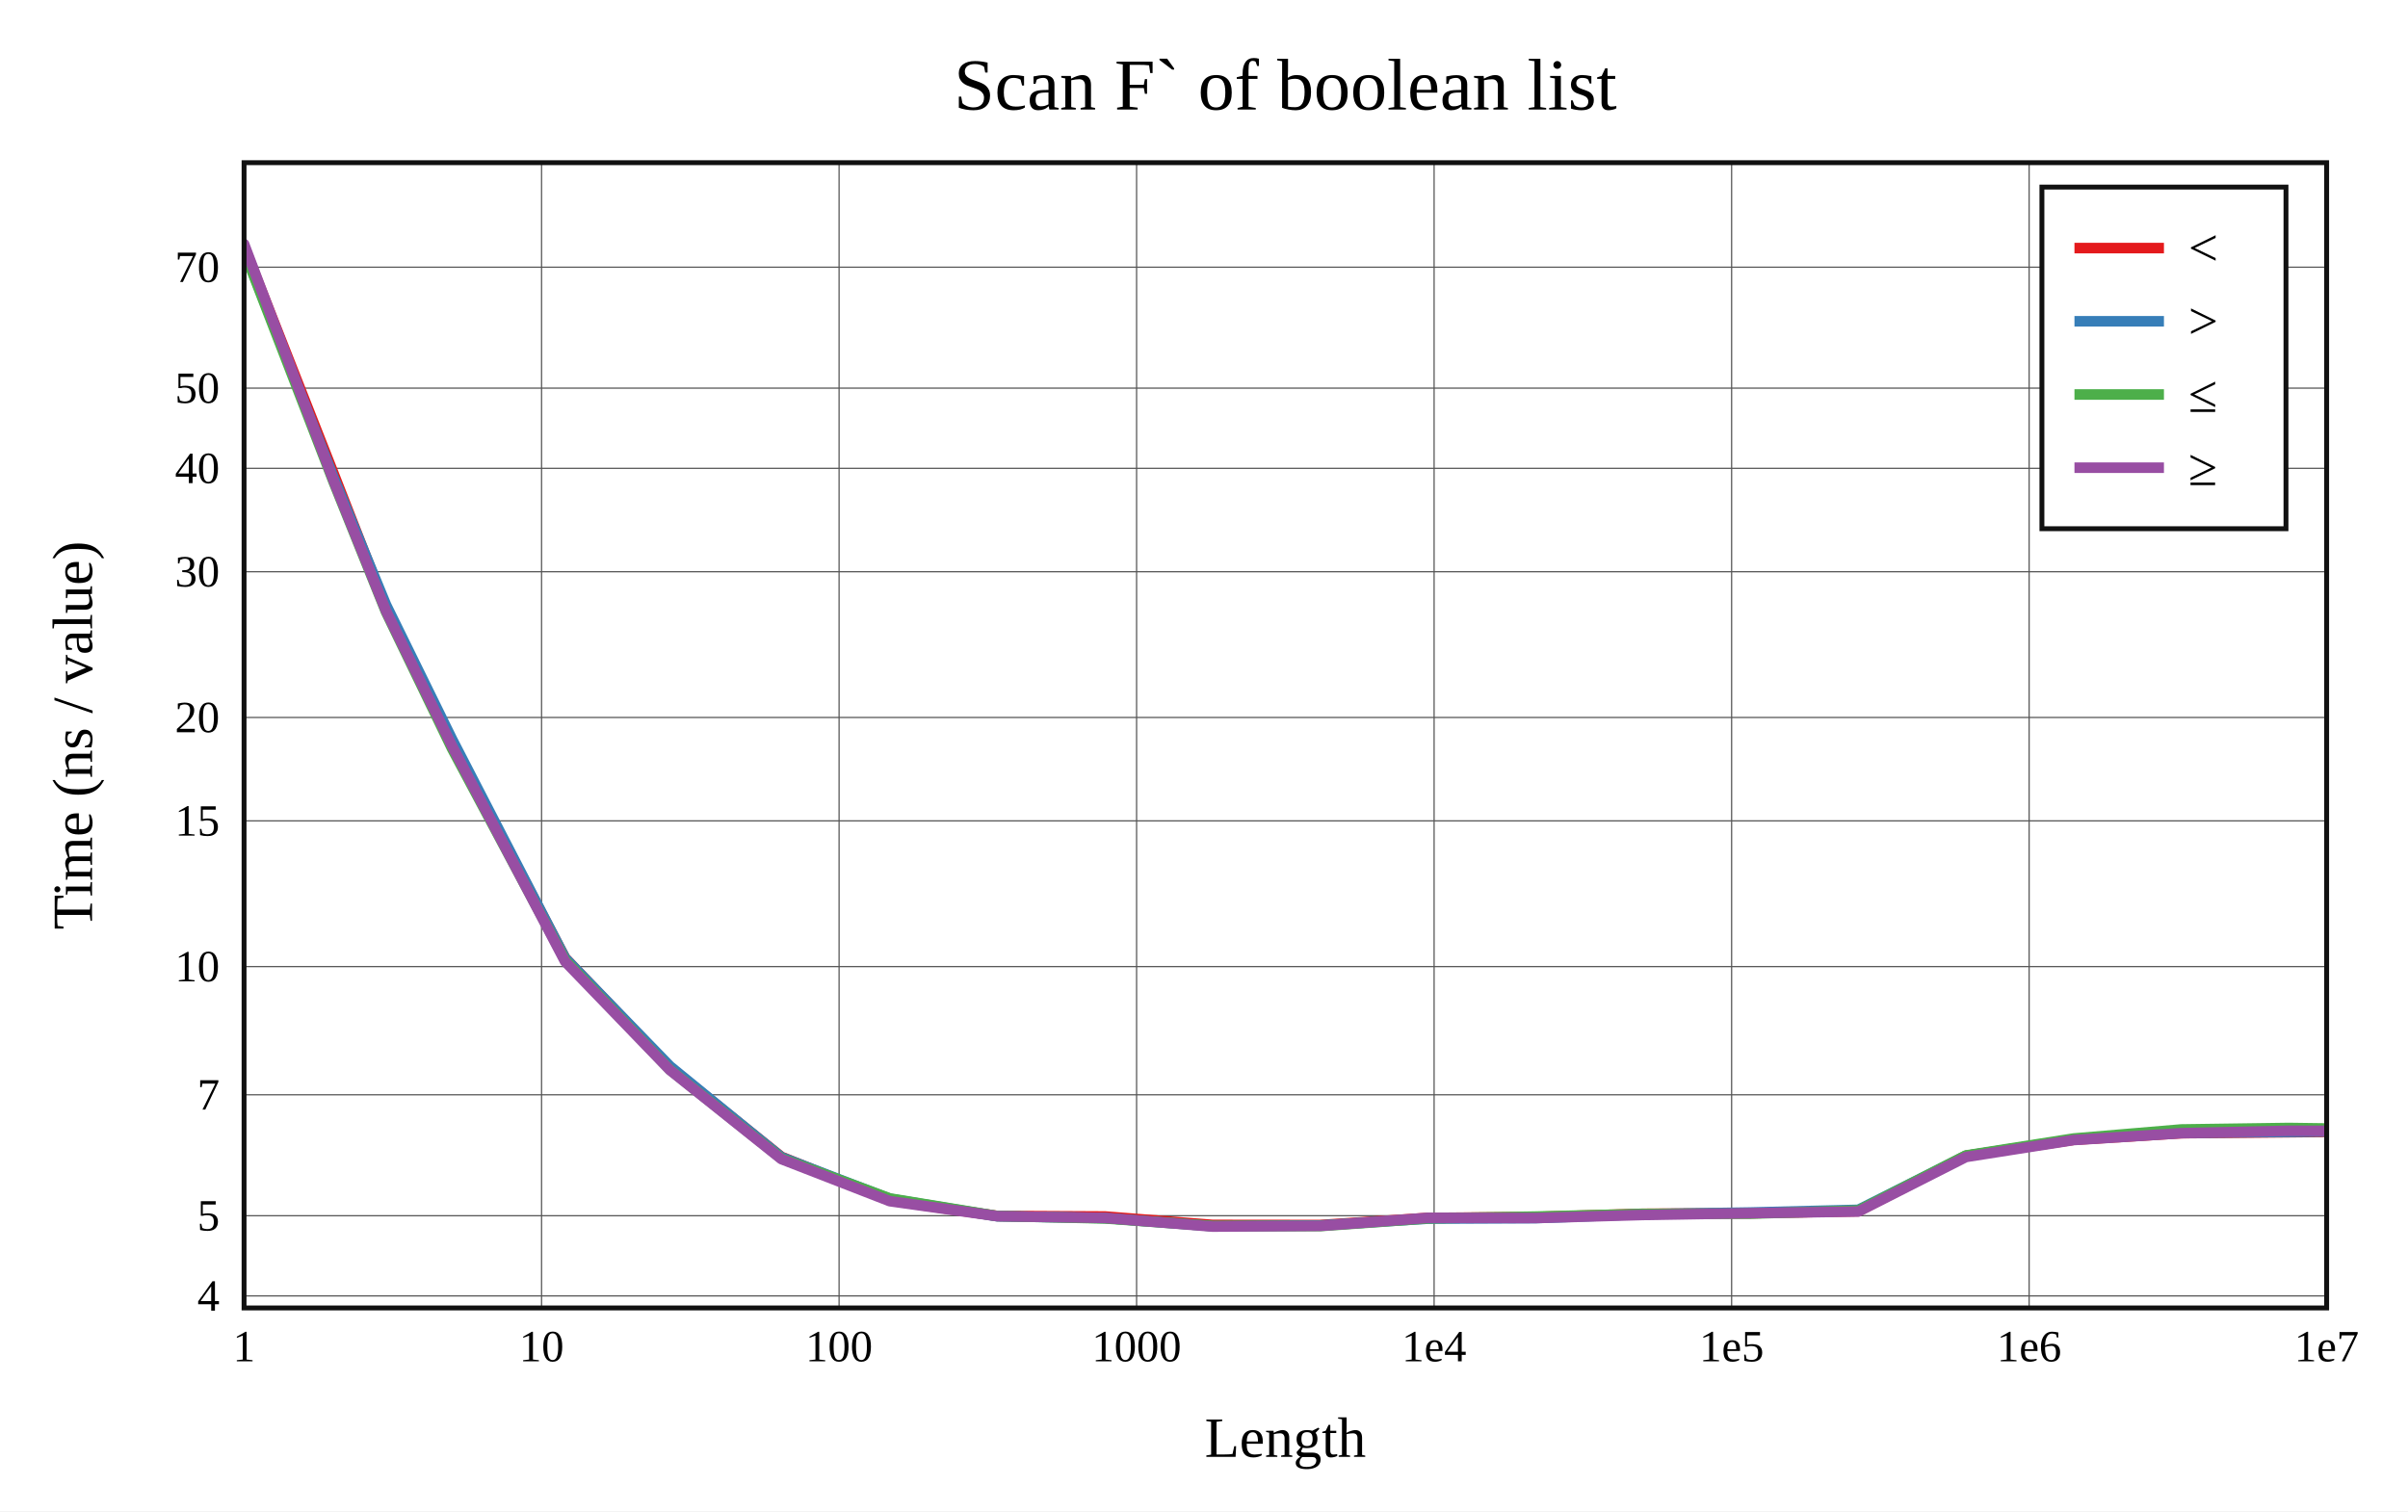
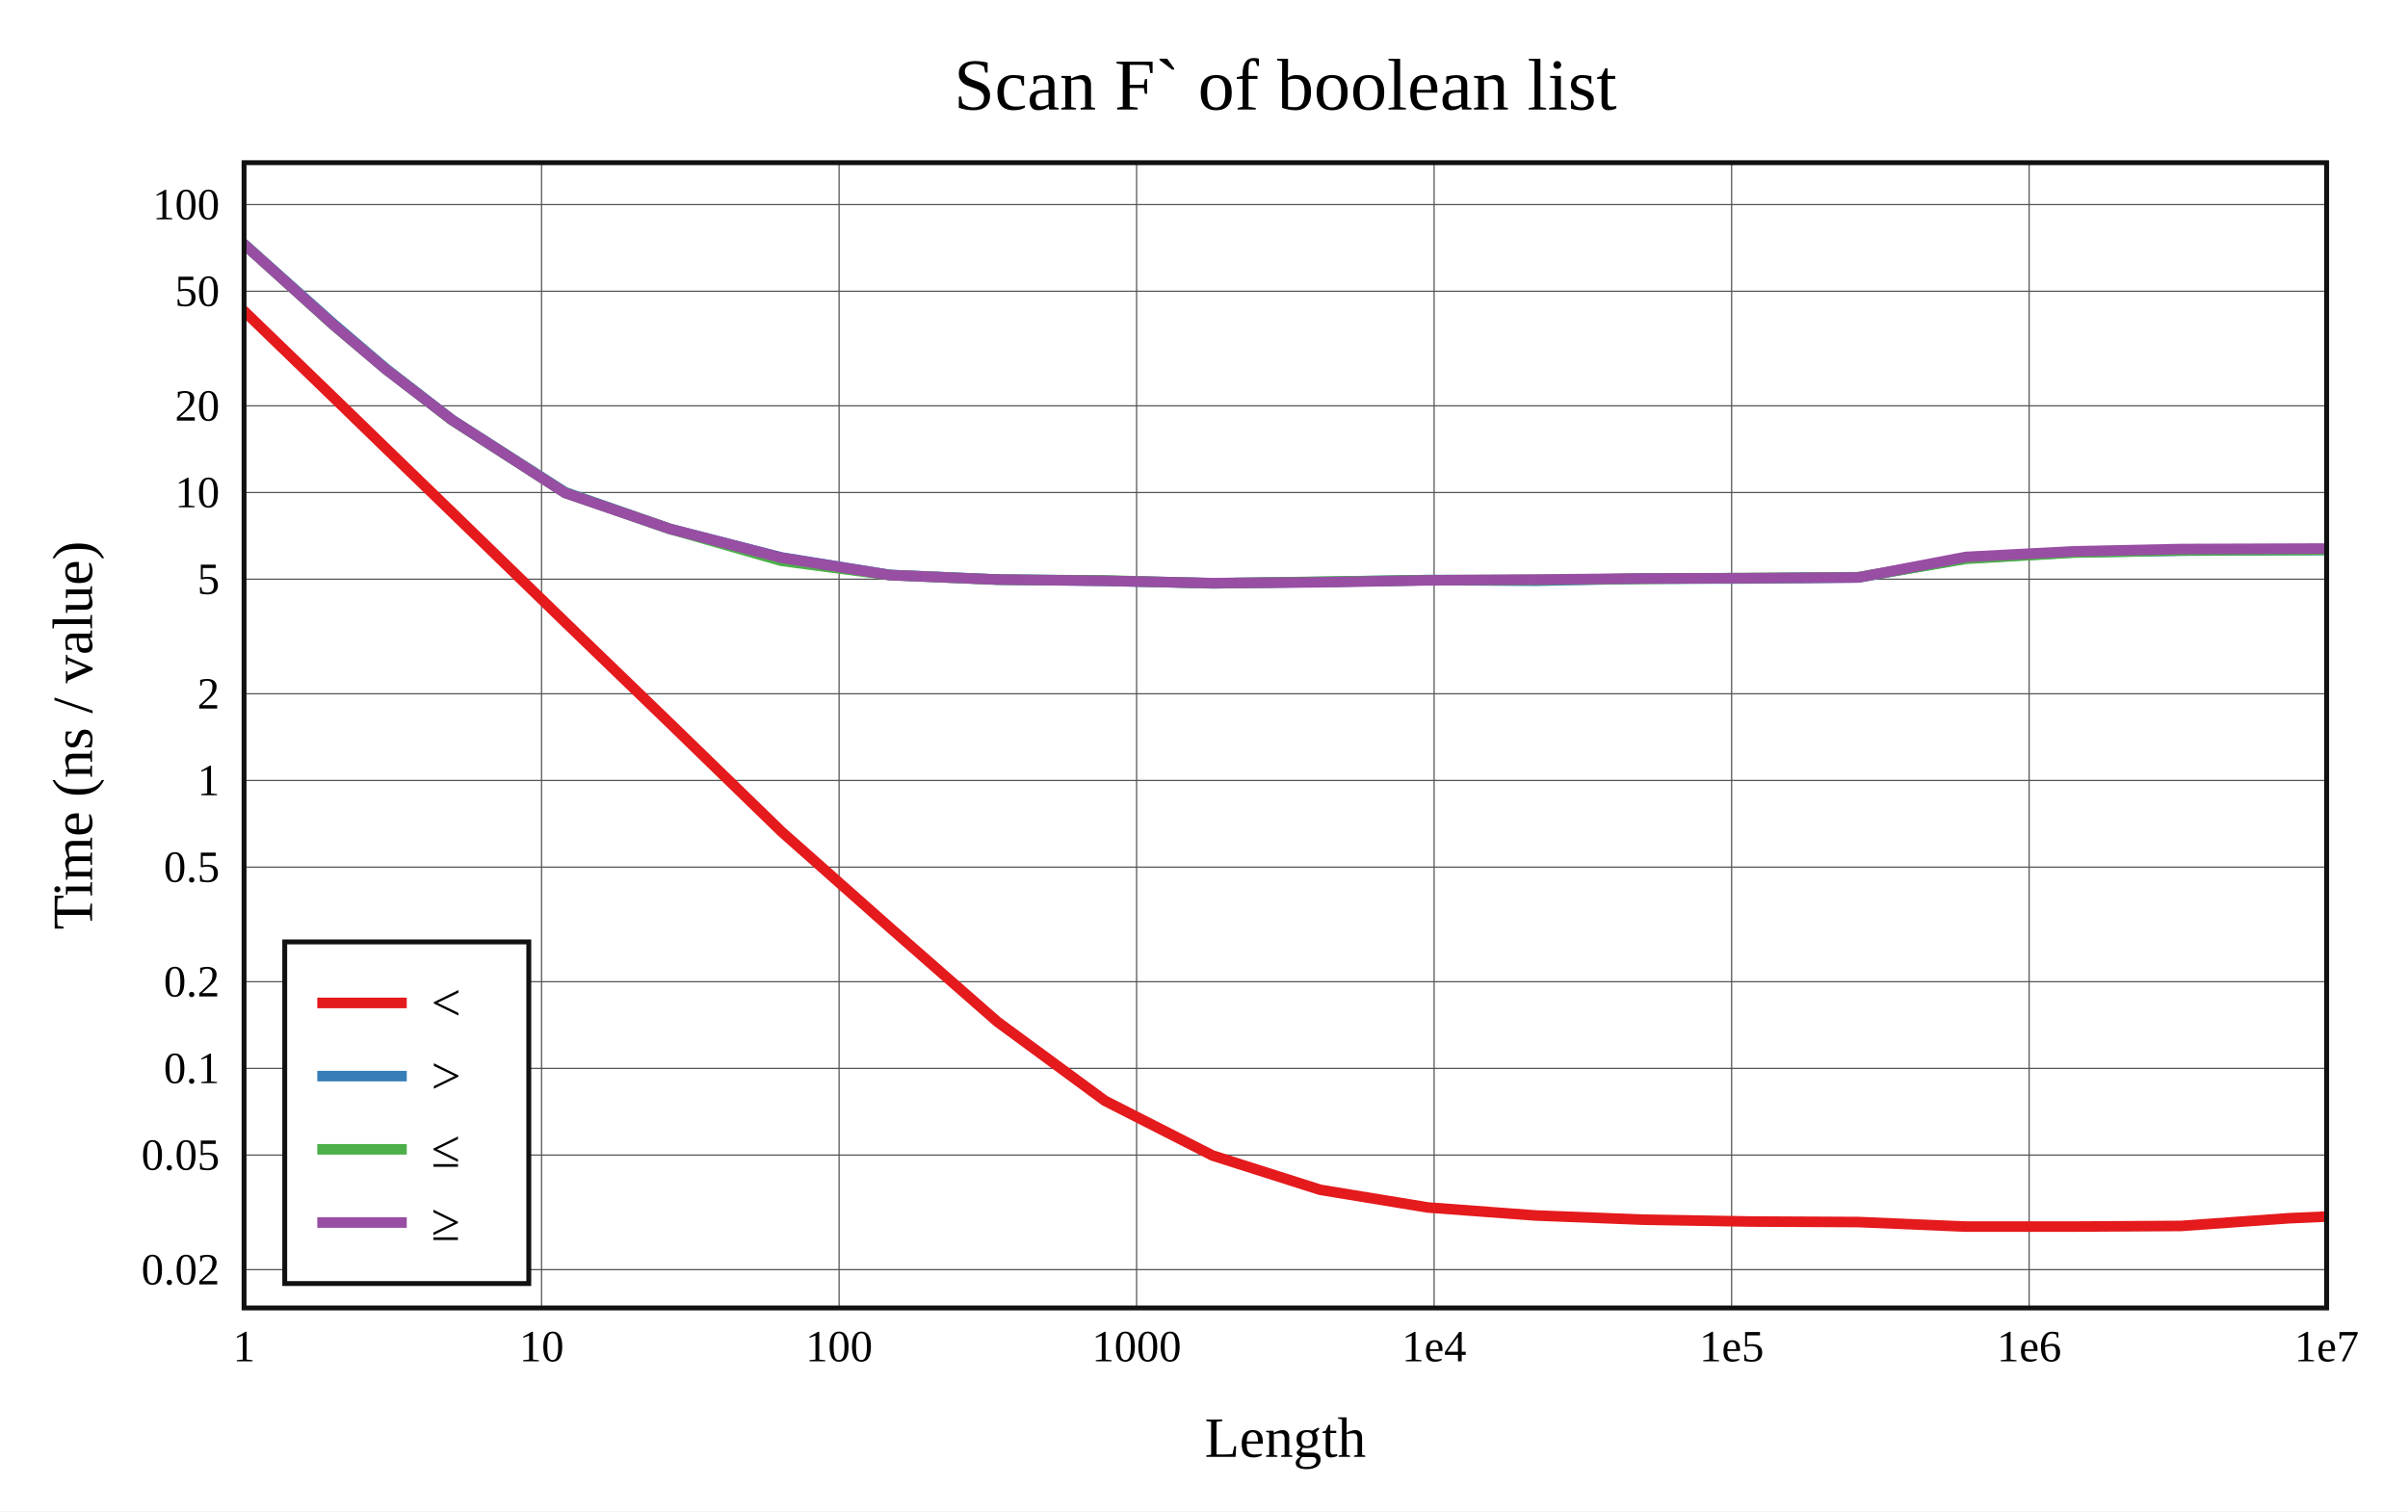
<svg xmlns="http://www.w3.org/2000/svg" viewBox="-60 -40 592 371.6" height="557.4" width="888">
  <g stroke-width="2.6" font-size="14px" text-anchor="middle">
    <defs>
      <clipPath id="clip">
        <rect x="0" y="0" width="512" height="281.6" />
      </clipPath>
    </defs>
    <rect fill="white" x="-60" y="-40" width="592" height="371.6" />
    <text dy="0.33em" font-size="18px" x="256" y="-19">Scan F` of boolean list</text>
    <text dy="0.33em" x="256" y="313.6">Length</text>
    <text dy="0.33em" transform="rotate(-90)" x="-140.8" y="-42">Time (ns / value)</text>
    <g stroke-width="0.3" stroke="#555">
      <path d="M73.143 0v281.6" />
      <path d="M146.286 0v281.6" />
      <path d="M219.429 0v281.6" />
      <path d="M292.571 0v281.6" />
      <path d="M365.714 0v281.6" />
      <path d="M438.857 0v281.6" />
-       <path d="M0 278.645h512" />
-       <path d="M0 258.925h512" />
-       <path d="M0 229.189h512" />
-       <path d="M0 197.668h512" />
-       <path d="M0 161.836h512" />
-       <path d="M0 136.412h512" />
-       <path d="M0 100.58h512" />
-       <path d="M0 75.156h512" />
-       <path d="M0 55.436h512" />
-       <path d="M0 25.7h512" />
+       <path d="M0 272.187h512" />
+       <path d="M0 244.013h512" />
+       <path d="M0 222.7h512" />
+       <path d="M0 201.388h512" />
+       <path d="M0 173.214h512" />
+       <path d="M0 151.901h512" />
+       <path d="M0 130.588h512" />
+       <path d="M0 102.414h512" />
+       <path d="M0 81.102h512" />
+       <path d="M0 59.789h512" />
+       <path d="M0 31.615h512" />
+       <path d="M0 10.302h512" />
    </g>
    <g font-size="11px">
      <text dy="0.33em" x="0" y="291.1">1</text>
      <text dy="0.33em" x="73.143" y="291.1">10</text>
      <text dy="0.33em" x="146.286" y="291.1">100</text>
      <text dy="0.33em" x="219.429" y="291.1">1000</text>
      <text dy="0.33em" x="292.571" y="291.1">1e4</text>
      <text dy="0.33em" x="365.714" y="291.1">1e5</text>
      <text dy="0.33em" x="438.857" y="291.1">1e6</text>
      <text dy="0.33em" x="512" y="291.1">1e7</text>
      <g text-anchor="end">
-         <text dy="0.33em" x="-6" y="278.645">4</text>
-         <text dy="0.33em" x="-6" y="258.925">5</text>
-         <text dy="0.33em" x="-6" y="229.189">7</text>
-         <text dy="0.33em" x="-6" y="197.668">10</text>
-         <text dy="0.33em" x="-6" y="161.836">15</text>
-         <text dy="0.33em" x="-6" y="136.412">20</text>
-         <text dy="0.33em" x="-6" y="100.58">30</text>
-         <text dy="0.33em" x="-6" y="75.156">40</text>
-         <text dy="0.33em" x="-6" y="55.436">50</text>
-         <text dy="0.33em" x="-6" y="25.7">70</text>
+         <text dy="0.33em" x="-6" y="272.187">0.02</text>
+         <text dy="0.33em" x="-6" y="244.013">0.05</text>
+         <text dy="0.33em" x="-6" y="222.7">0.1</text>
+         <text dy="0.33em" x="-6" y="201.388">0.2</text>
+         <text dy="0.33em" x="-6" y="173.214">0.5</text>
+         <text dy="0.33em" x="-6" y="151.901">1</text>
+         <text dy="0.33em" x="-6" y="130.588">2</text>
+         <text dy="0.33em" x="-6" y="102.414">5</text>
+         <text dy="0.33em" x="-6" y="81.102">10</text>
+         <text dy="0.33em" x="-6" y="59.789">20</text>
+         <text dy="0.33em" x="-6" y="31.615">50</text>
+         <text dy="0.33em" x="-6" y="10.302">100</text>
      </g>
    </g>
    <g clip-path="url(#clip)" fill="none" stroke-linecap="round" stroke-linejoin="round">
-       <path stroke="#e41a1c" d="M0 20.573L22.018 76.455L34.898 109.44L51.125 142.475L78.934 195.534L104.694 222.415L132.109 244.447L158.739 255.168L185.16 258.983L211.658 259.115L238.118 261.186L264.573 261.215L291.036 259.467L317.493 259.241L343.951 258.449L370.409 258.31L396.867 257.815L423.325 244.196L449.783 240.261L476.241 238.64L502.698 238.403L529.156 238.136" />
-       <path stroke="#377eb8" d="M0 21.467L22.018 77.438L34.898 108.71L51.125 141.742L78.934 195.582L104.694 222.146L132.109 244.542L158.739 254.76L185.16 259.058L211.658 259.509L238.118 261.478L264.573 261.318L291.036 259.638L317.493 259.517L343.951 258.541L370.409 258.134L396.867 257.475L423.325 244.18L449.783 240.164L476.241 238.543L502.698 238.326L529.156 237.966" />
-       <path stroke="#4daf4a" d="M0 21.623L22.018 78.51L34.898 110.45L51.125 144.039L78.934 196.087L104.694 223.02L132.109 244.841L158.739 254.671L185.16 259.003L211.658 259.597L238.118 261.481L264.573 261.476L291.036 259.573L317.493 259.139L343.951 258.483L370.409 258.422L396.867 257.646L423.325 244.107L449.783 239.946L476.241 237.718L502.698 237.355L529.156 237.705" />
-       <path stroke="#984ea3" d="M0 20L22.018 78.171L34.898 110.197L51.125 143.415L78.934 196.424L104.694 223.104L132.109 245.004L158.739 255.348L185.16 259.039L211.658 259.469L238.118 261.6L264.573 261.427L291.036 259.446L317.493 259.486L343.951 258.738L370.409 258.297L396.867 257.899L423.325 244.481L449.783 240.319L476.241 238.633L502.698 238.038L529.156 238.109" />
+       <path stroke="#e41a1c" d="M0 36.477L22.018 57.754L34.898 70.248L51.125 85.961L78.934 112.98L104.694 137.834L132.109 164.466L158.739 188.056L185.16 211.2L211.658 230.671L238.118 244.13L264.573 252.557L291.036 256.899L317.493 258.865L343.951 259.898L370.409 260.353L396.867 260.481L423.325 261.6L449.783 261.596L476.241 261.435L502.698 259.546L529.156 258.372" />
+       <path stroke="#377eb8" d="M0 20L22.018 39.66L34.898 50.657L51.125 63.236L78.934 81.033L104.694 90.052L132.109 97.063L158.739 101.356L185.16 102.496L211.658 102.817L238.118 103.423L264.573 103.095L291.036 102.629L317.493 102.797L343.951 102.267L370.409 102.238L396.867 101.99L423.325 97.274L449.783 95.806L476.241 95.398L502.698 95.255L529.156 95.164" />
+       <path stroke="#4daf4a" d="M0 20.065L22.018 39.975L34.898 50.817L51.125 63.315L78.934 81.185L104.694 90.058L132.109 97.904L158.739 101.41L185.16 102.521L211.658 102.722L238.118 103.438L264.573 103.037L291.036 102.639L317.493 102.585L343.951 102.33L370.409 102.124L396.867 101.914L423.325 97.404L449.783 95.877L476.241 95.335L502.698 95.237L529.156 95.141" />
+       <path stroke="#984ea3" d="M0 20.064L22.018 39.908L34.898 50.845L51.125 63.254L78.934 81.218L104.694 90.046L132.109 97.135L158.739 101.408L185.16 102.502L211.658 102.806L238.118 103.383L264.573 103.173L291.036 102.691L317.493 102.507L343.951 102.236L370.409 102.154L396.867 101.979L423.325 96.941L449.783 95.562L476.241 95L502.698 94.91L529.156 94.82" />
    </g>
    <rect stroke-width="1.2" stroke="#111" fill="none" x="0" y="0" width="512" height="281.6" />
-     <g transform="translate(442,6)" text-anchor="start" font-size="13px">
+     <g transform="translate(10,191.6)" text-anchor="start" font-size="13px">
      <rect stroke-width="1.2" stroke="#111" fill="white" x="0" y="0" width="60" height="84" />
      <path stroke="#e41a1c" d="M8 15h22" />
      <path stroke="#377eb8" d="M8 33h22" />
      <path stroke="#4daf4a" d="M8 51h22" />
      <path stroke="#984ea3" d="M8 69h22" />
      <text dy="0.33em" x="36" y="15">&lt;</text>
      <text dy="0.33em" x="36" y="33">&gt;</text>
      <text dy="0.33em" x="36" y="51">≤</text>
      <text dy="0.33em" x="36" y="69">≥</text>
    </g>
  </g>
</svg>
